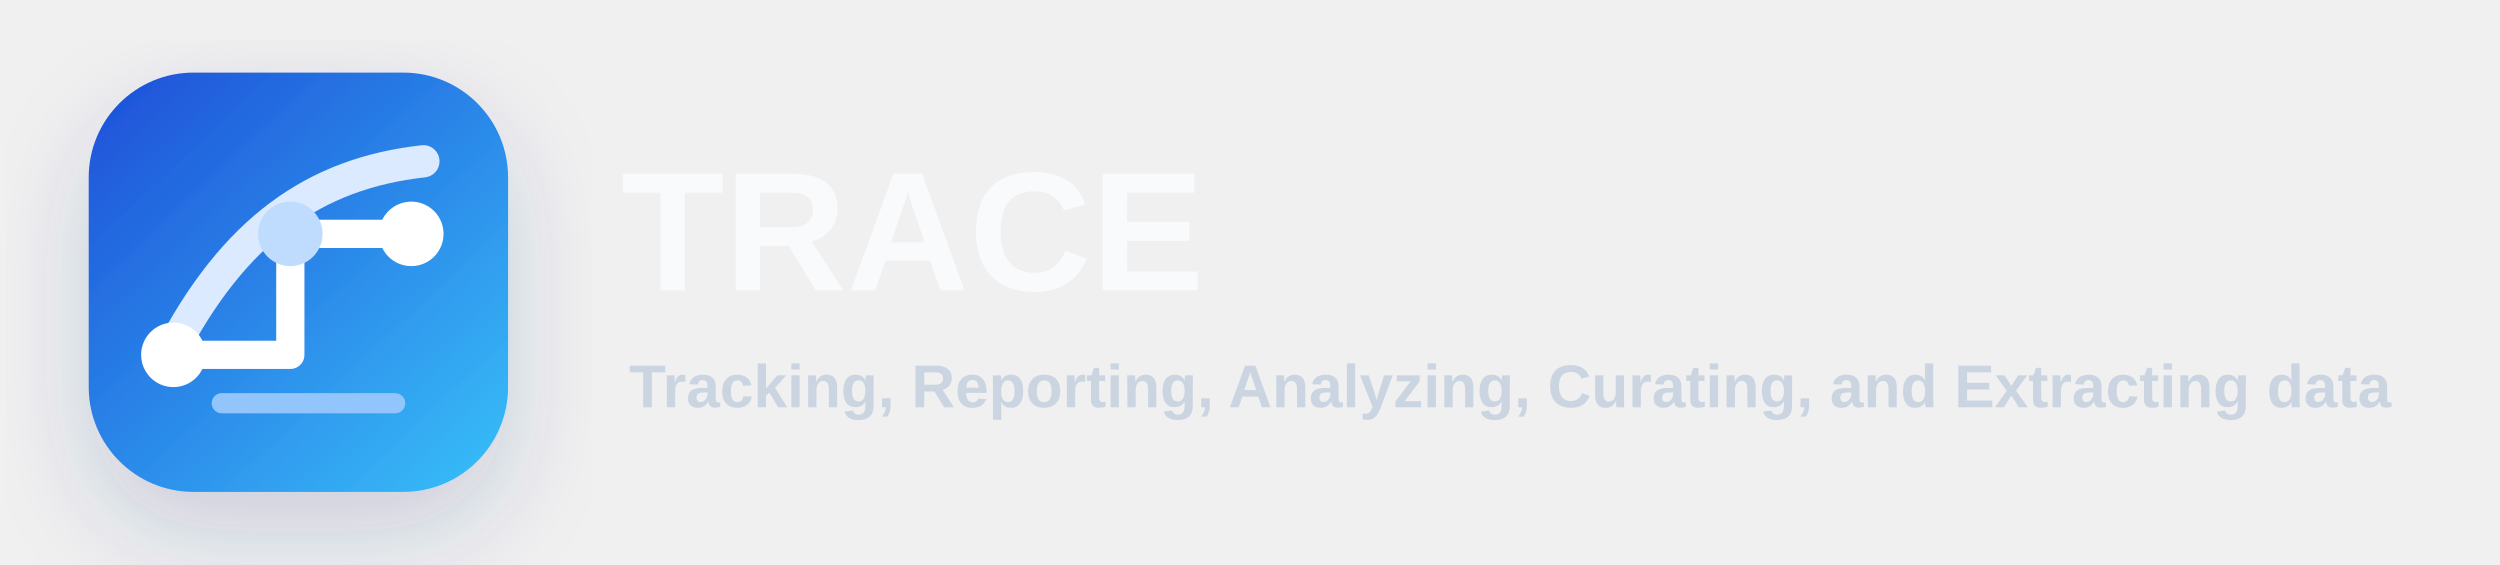
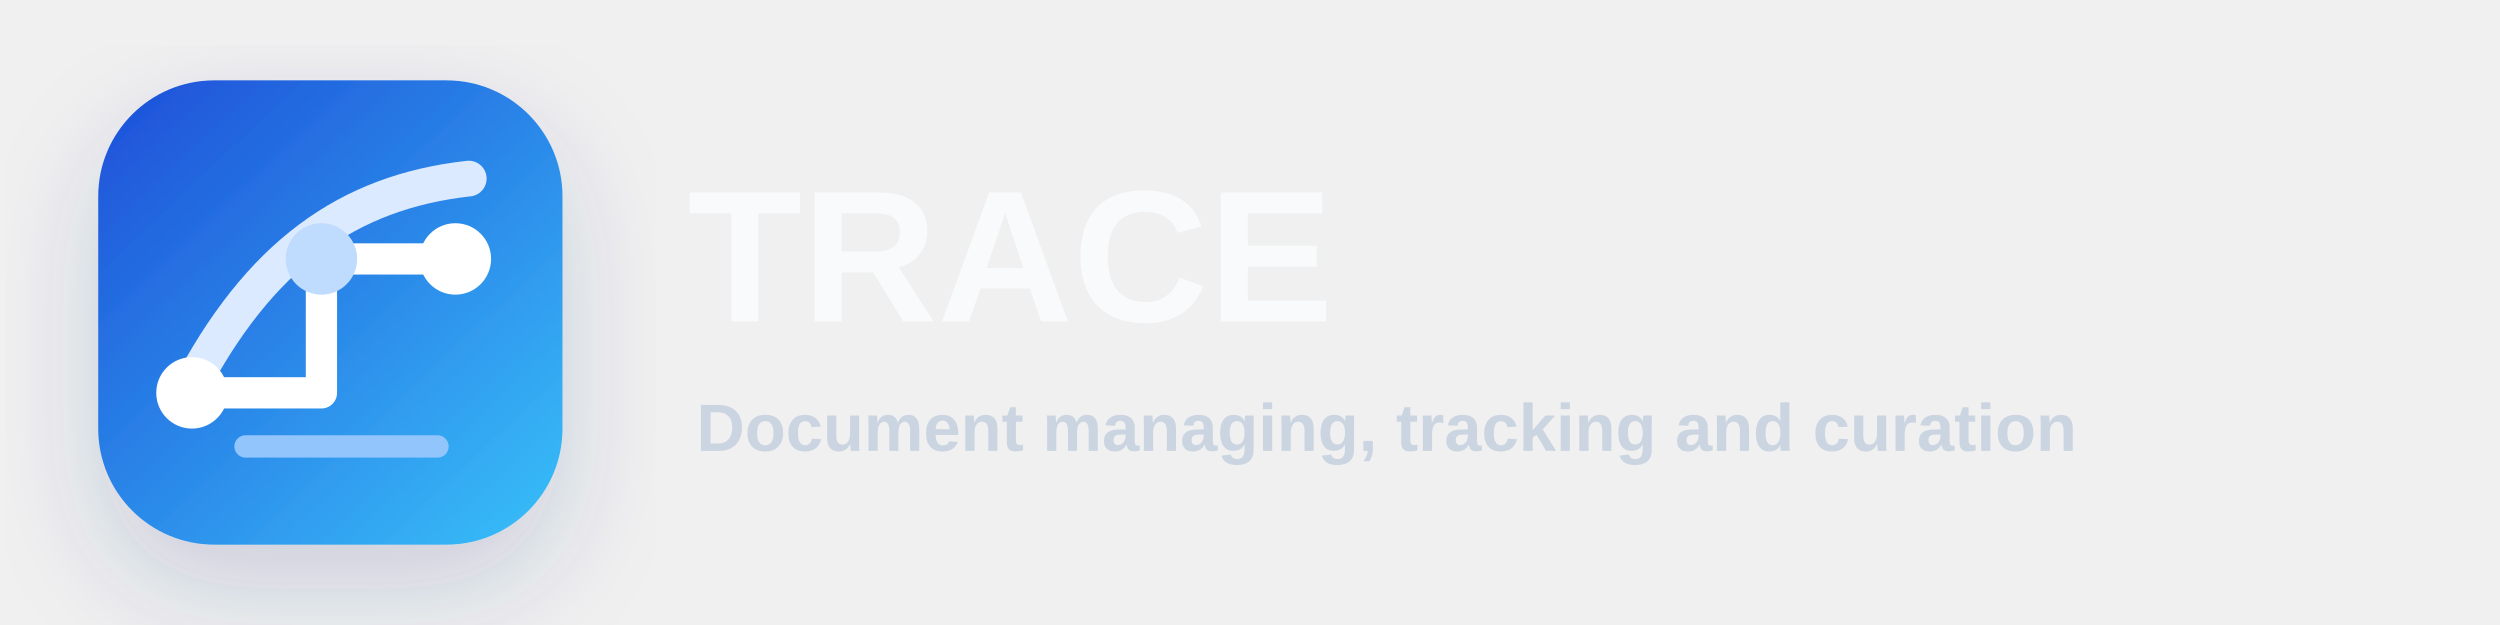
- <svg xmlns="http://www.w3.org/2000/svg" width="620" height="140" viewBox="0 0 620 140" role="img" aria-labelledby="title desc">
+ <svg xmlns="http://www.w3.org/2000/svg" width="560" height="140" viewBox="0 0 560 140" role="img" aria-labelledby="title desc">
  <defs>
    <linearGradient id="trace-bg" x1="22" y1="18" x2="120" y2="122" gradientUnits="userSpaceOnUse">
      <stop offset="0" stop-color="#1d4ed8" />
      <stop offset="1" stop-color="#38bdf8" />
    </linearGradient>
    <filter id="trace-shadow" x="-20%" y="-20%" width="140%" height="140%">
      <feDropShadow dx="0" dy="10" stdDeviation="12" flood-color="#1e3a8a" flood-opacity=".18" />
    </filter>
  </defs>
  <g filter="url(#trace-shadow)">
    <rect x="22" y="18" width="104" height="104" rx="26" fill="url(#trace-bg)" />
    <path d="M42 88c16-31 36-45 63-48" fill="none" stroke="#dbeafe" stroke-width="8" stroke-linecap="round" />
    <path d="M43 88h29v-30h30" fill="none" stroke="#ffffff" stroke-width="7" stroke-linecap="round" stroke-linejoin="round" />
    <circle cx="43" cy="88" r="8" fill="#ffffff" />
    <circle cx="72" cy="58" r="8" fill="#bfdbfe" />
    <circle cx="102" cy="58" r="8" fill="#ffffff" />
    <path d="M55 100h43" stroke="#93c5fd" stroke-width="5" stroke-linecap="round" />
  </g>
  <text x="154" y="72" font-family="Avenir Next, Arial, sans-serif" font-size="42" font-weight="800" fill="#f8fafc">TRACE</text>
-   <text x="156" y="101" font-family="Avenir Next, Arial, sans-serif" font-size="15" font-weight="700" fill="#cbd5e1">Tracking, Reporting, Analyzing, Curating, and Extracting data</text>
+   <text x="156" y="101" font-family="Avenir Next, Arial, sans-serif" font-size="15" font-weight="700" fill="#cbd5e1">Document managing, tracking and curation</text>
</svg>
